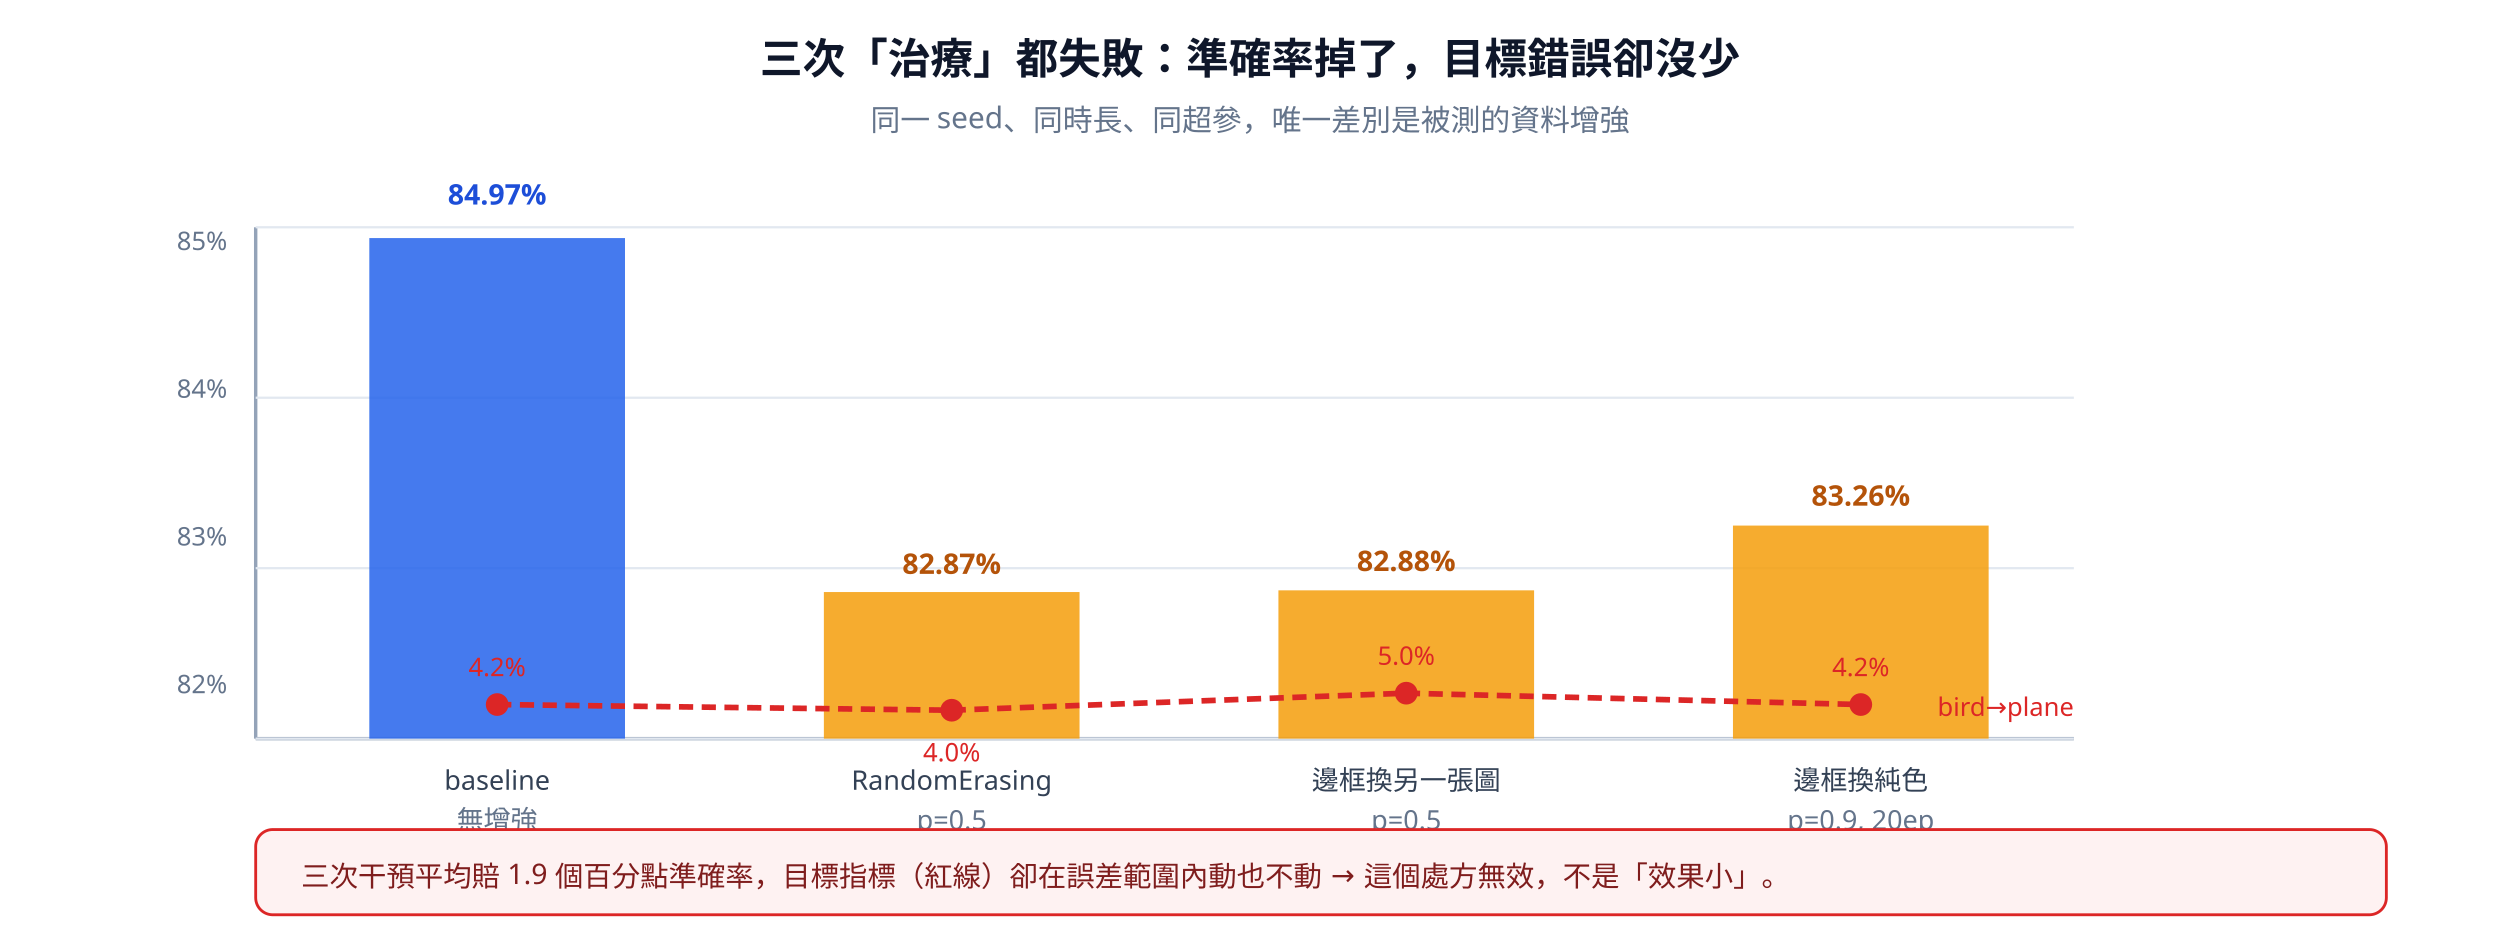
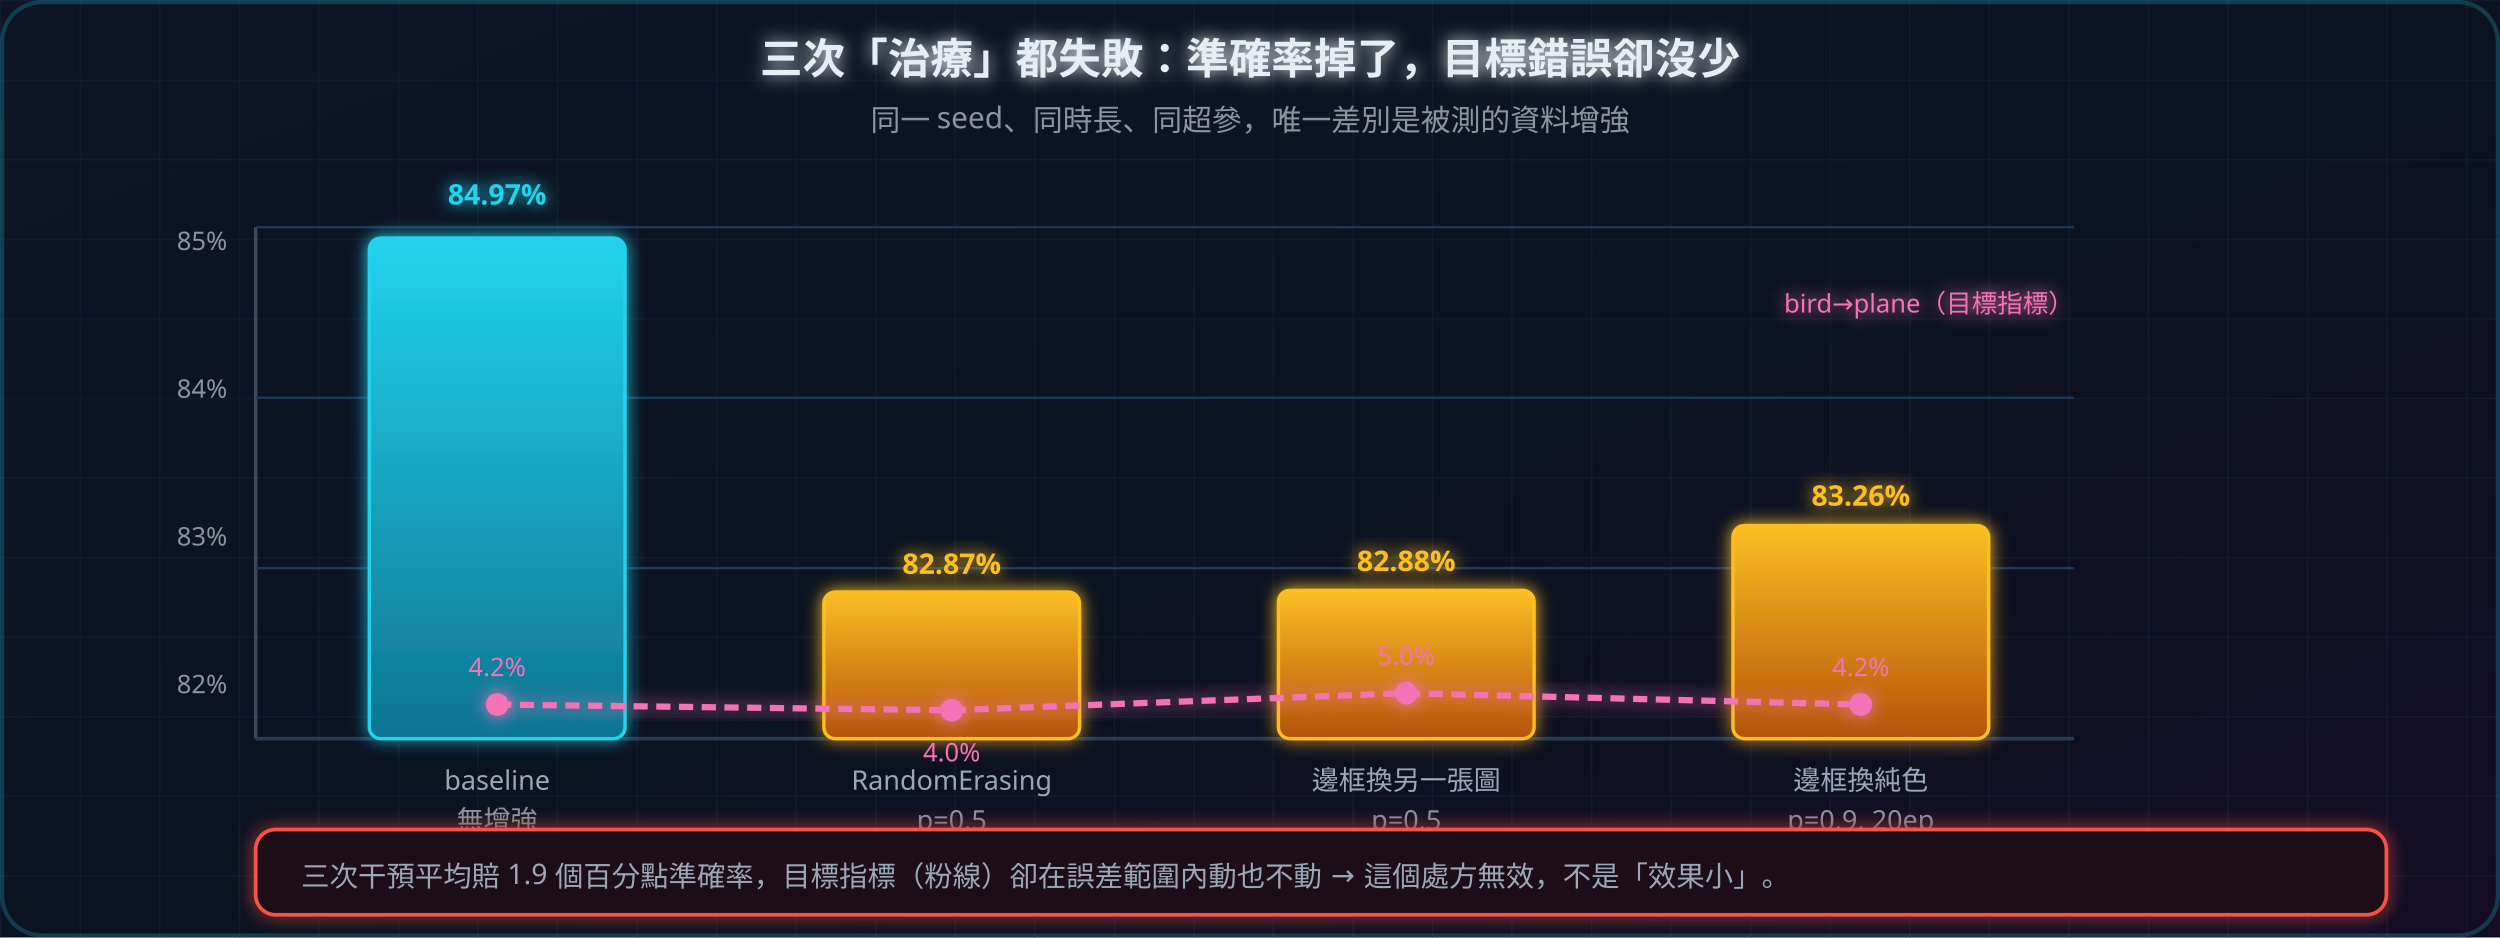
- <svg xmlns="http://www.w3.org/2000/svg" viewBox="0 0 880 330" font-family="Microsoft JhengHei, Noto Sans TC, sans-serif">
-   <text x="440" y="26" font-size="15" font-weight="700" text-anchor="middle" fill="#0f172a">
-     三次「治療」都失敗：準確率掉了，目標錯誤卻沒少
-   </text>
-   <text x="440" y="46" font-size="10.5" text-anchor="middle" fill="#64748b">
-     同一 seed、同時長、同超參，唯一差別是被測的資料增強
-   </text>
+ <svg xmlns="http://www.w3.org/2000/svg" viewBox="0 0 880 330" font-family="'Segoe UI','Microsoft JhengHei','Noto Sans TC',sans-serif" role="img" aria-label="四次 A/B 的準確率柱狀圖與 bird→plane 折線：準確率下降，目標指標不動">
+   <defs>
+     <linearGradient id="bg" x1="0" y1="0" x2="1" y2="1">
+       <stop offset="0%" stop-color="#0d1424" />
+       <stop offset="52%" stop-color="#0b1220" />
+       <stop offset="100%" stop-color="#130d24" />
+     </linearGradient>
+     <pattern id="gr" width="28" height="28" patternUnits="userSpaceOnUse">
+       <path d="M28 0H0V28" fill="none" stroke="#16233a" stroke-width="1" />
+     </pattern>
+     <linearGradient id="barB" x1="0" y1="0" x2="0" y2="1">
+       <stop offset="0%" stop-color="#22d3ee" />
+       <stop offset="100%" stop-color="#0e7490" />
+     </linearGradient>
+     <linearGradient id="barA" x1="0" y1="0" x2="0" y2="1">
+       <stop offset="0%" stop-color="#fbbf24" />
+       <stop offset="100%" stop-color="#b45309" />
+     </linearGradient>
+     <filter id="gl" x="-60%" y="-60%" width="220%" height="220%">
+       <feGaussianBlur stdDeviation="3" result="b" />
+       <feMerge>
+         <feMergeNode in="b" />
+         <feMergeNode in="SourceGraphic" />
+       </feMerge>
+     </filter>
+     <filter id="gl2" x="-60%" y="-60%" width="220%" height="220%">
+       <feGaussianBlur stdDeviation="8" result="b" />
+       <feMerge>
+         <feMergeNode in="b" />
+         <feMergeNode in="SourceGraphic" />
+       </feMerge>
+     </filter>
+   </defs>
+   <rect width="880" height="330" fill="url(#bg)" />
+   <rect width="880" height="330" fill="url(#gr)" opacity=".55" />
+   <rect x="0.75" y="0.75" width="878.5" height="328.5" rx="14" fill="none" stroke="#22d3ee" stroke-opacity=".22" stroke-width="1.5" />
+   <text x="440" y="26" font-size="15" font-weight="700" text-anchor="middle" fill="#e6edf3" filter="url(#gl)">三次「治療」都失敗：準確率掉了，目標錯誤卻沒少</text>
+   <text x="440" y="46" font-size="10.5" text-anchor="middle" fill="#8b949e">同一 seed、同時長、同超參，唯一差別是被測的資料增強</text>
  <g transform="translate(90,80)">
-     <line x1="0" y1="180" x2="640" y2="180" stroke="#94a3b8" stroke-width="1.2" />
-     <line x1="0" y1="0" x2="0" y2="180" stroke="#94a3b8" stroke-width="1.2" />
-     <text x="-10" y="8" font-size="9" text-anchor="end" fill="#64748b">85%</text>
-     <text x="-10" y="60" font-size="9" text-anchor="end" fill="#64748b">84%</text>
-     <text x="-10" y="112" font-size="9" text-anchor="end" fill="#64748b">83%</text>
-     <text x="-10" y="164" font-size="9" text-anchor="end" fill="#64748b">82%</text>
-     <g stroke="#e2e8f0" stroke-width="0.8">
+     <line x1="0" y1="180" x2="640" y2="180" stroke="#3b4a5c" stroke-width="1.2" />
+     <line x1="0" y1="0" x2="0" y2="180" stroke="#3b4a5c" stroke-width="1.2" />
+     <text x="-10" y="8" font-size="9" text-anchor="end" fill="#8b949e">85%</text>
+     <text x="-10" y="60" font-size="9" text-anchor="end" fill="#8b949e">84%</text>
+     <text x="-10" y="112" font-size="9" text-anchor="end" fill="#8b949e">83%</text>
+     <text x="-10" y="164" font-size="9" text-anchor="end" fill="#8b949e">82%</text>
+     <g stroke="#1b3a5c" stroke-width="0.8">
      <line x1="0" y1="0" x2="640" y2="0" />
      <line x1="0" y1="60" x2="640" y2="60" />
      <line x1="0" y1="120" x2="640" y2="120" />
      <line x1="0" y1="180" x2="640" y2="180" />
    </g>
-     <g>
-       <rect x="40" y="3.8" width="90" height="176.2" fill="#2563eb" opacity="0.85" />
-       <rect x="200" y="128.4" width="90" height="51.6" fill="#f59e0b" opacity="0.85" />
-       <rect x="360" y="127.8" width="90" height="52.2" fill="#f59e0b" opacity="0.85" />
-       <rect x="520" y="105" width="90" height="75" fill="#f59e0b" opacity="0.85" />
+     <g filter="url(#gl)">
+       <rect x="40" y="3.8" width="90" height="176.2" rx="4" fill="url(#barB)" stroke="#22d3ee" stroke-width="1.2" />
+       <rect x="200" y="128.4" width="90" height="51.6" rx="4" fill="url(#barA)" stroke="#fbbf24" stroke-width="1.2" />
+       <rect x="360" y="127.8" width="90" height="52.2" rx="4" fill="url(#barA)" stroke="#fbbf24" stroke-width="1.2" />
+       <rect x="520" y="105" width="90" height="75" rx="4" fill="url(#barA)" stroke="#fbbf24" stroke-width="1.2" />
    </g>
-     <g font-size="10" text-anchor="middle">
-       <text x="85" y="-8" fill="#1d4ed8" font-weight="700">84.97%</text>
-       <text x="245" y="122" fill="#b45309" font-weight="700">82.87%</text>
-       <text x="405" y="121" fill="#b45309" font-weight="700">82.88%</text>
-       <text x="565" y="98" fill="#b45309" font-weight="700">83.26%</text>
+     <g font-size="10" text-anchor="middle" font-weight="700">
+       <text x="85" y="-8" fill="#22d3ee" filter="url(#gl)">84.97%</text>
+       <text x="245" y="122" fill="#fbbf24" filter="url(#gl)">82.87%</text>
+       <text x="405" y="121" fill="#fbbf24" filter="url(#gl)">82.88%</text>
+       <text x="565" y="98" fill="#fbbf24" filter="url(#gl)">83.26%</text>
    </g>
-     <g font-size="9.5" text-anchor="middle" fill="#334155">
+     <g font-size="9.5" text-anchor="middle" fill="#9aa7b6">
      <text x="85" y="198">baseline</text>
-       <text x="85" y="212" fill="#64748b">無增強</text>
+       <text x="85" y="212" fill="#8b949e">無增強</text>
      <text x="245" y="198">RandomErasing</text>
-       <text x="245" y="212" fill="#64748b">p=0.5</text>
+       <text x="245" y="212" fill="#8b949e">p=0.5</text>
      <text x="405" y="198">邊框換另一張圖</text>
-       <text x="405" y="212" fill="#64748b">p=0.5</text>
+       <text x="405" y="212" fill="#8b949e">p=0.5</text>
      <text x="565" y="198">邊框換純色</text>
-       <text x="565" y="212" fill="#64748b">p=0.9, 20ep</text>
+       <text x="565" y="212" fill="#8b949e">p=0.9, 20ep</text>
    </g>
  </g>
  <g transform="translate(90,80)">
-     <polyline points="85,168 245,170 405,164 565,168" fill="none" stroke="#dc2626" stroke-width="2" stroke-dasharray="5 3" />
-     <g fill="#dc2626">
+     <polyline points="85,168 245,170 405,164 565,168" fill="none" stroke="#f472b6" stroke-width="2.2" stroke-dasharray="5 3" filter="url(#gl)" />
+     <g fill="#f472b6" filter="url(#gl)">
      <circle cx="85" cy="168" r="4" />
      <circle cx="245" cy="170" r="4" />
      <circle cx="405" cy="164" r="4" />
      <circle cx="565" cy="168" r="4" />
    </g>
-     <g font-size="9" fill="#dc2626" text-anchor="middle">
+     <g font-size="9" fill="#f472b6" text-anchor="middle">
      <text x="85" y="158">4.2%</text>
      <text x="245" y="188">4.0%</text>
      <text x="405" y="154">5.0%</text>
      <text x="565" y="158">4.2%</text>
    </g>
-     <text x="640" y="172" font-size="9" fill="#dc2626" text-anchor="end">bird→plane</text>
+     <text x="640" y="30" font-size="9" fill="#f472b6" text-anchor="end" filter="url(#gl)">bird→plane（目標指標）</text>
  </g>
  <g>
-     <rect x="90" y="292" width="750" height="30" rx="6" fill="#fef2f2" stroke="#dc2626" />
-     <text x="106" y="312" font-size="10" fill="#7f1d1d">
-       三次干預平均賠 1.9 個百分點準確率，目標指標（紅線）卻在誤差範圍內動也不動 → 這個處方無效，不是「效果小」。
-     </text>
+     <rect x="90" y="292" width="750" height="30" rx="7" fill="#1a1018" stroke="#f85149" stroke-width="1.3" filter="url(#gl)" />
+     <text x="106" y="312" font-size="10" fill="#9aa7b6">三次干預平均賠 1.9 個百分點準確率，目標指標（粉線）卻在誤差範圍內動也不動 → 這個處方無效，不是「效果小」。</text>
  </g>
</svg>
